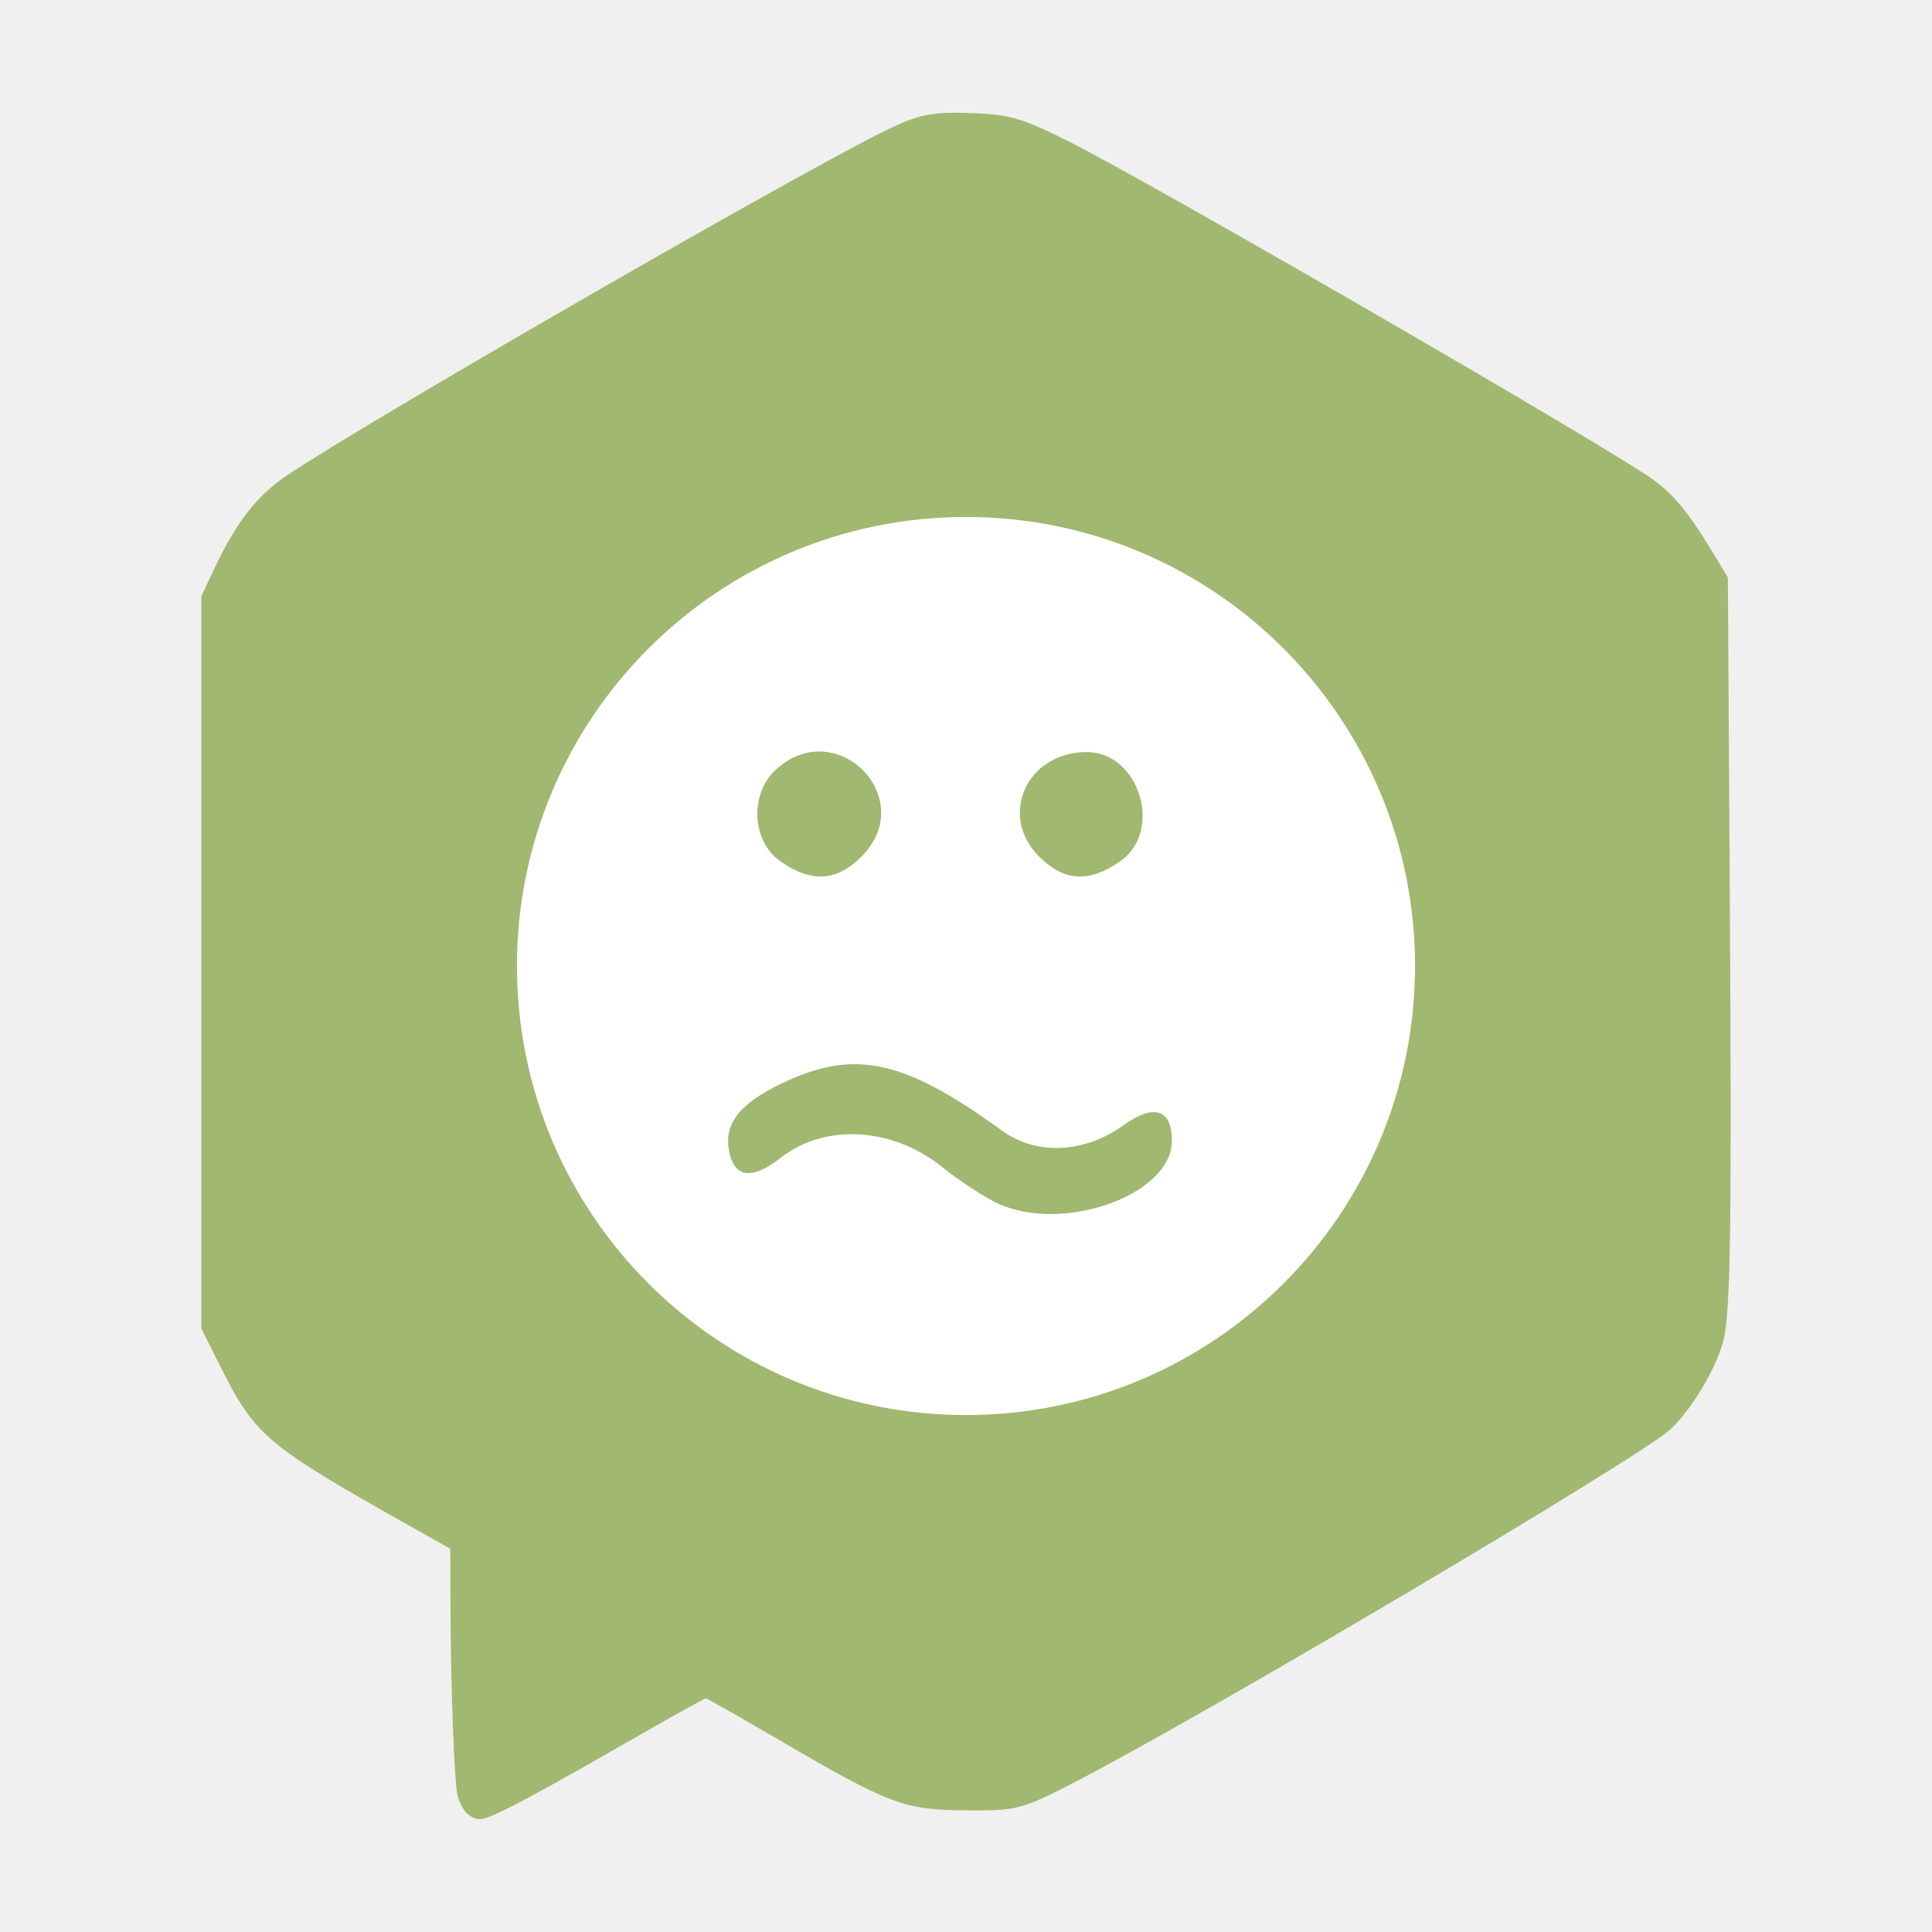
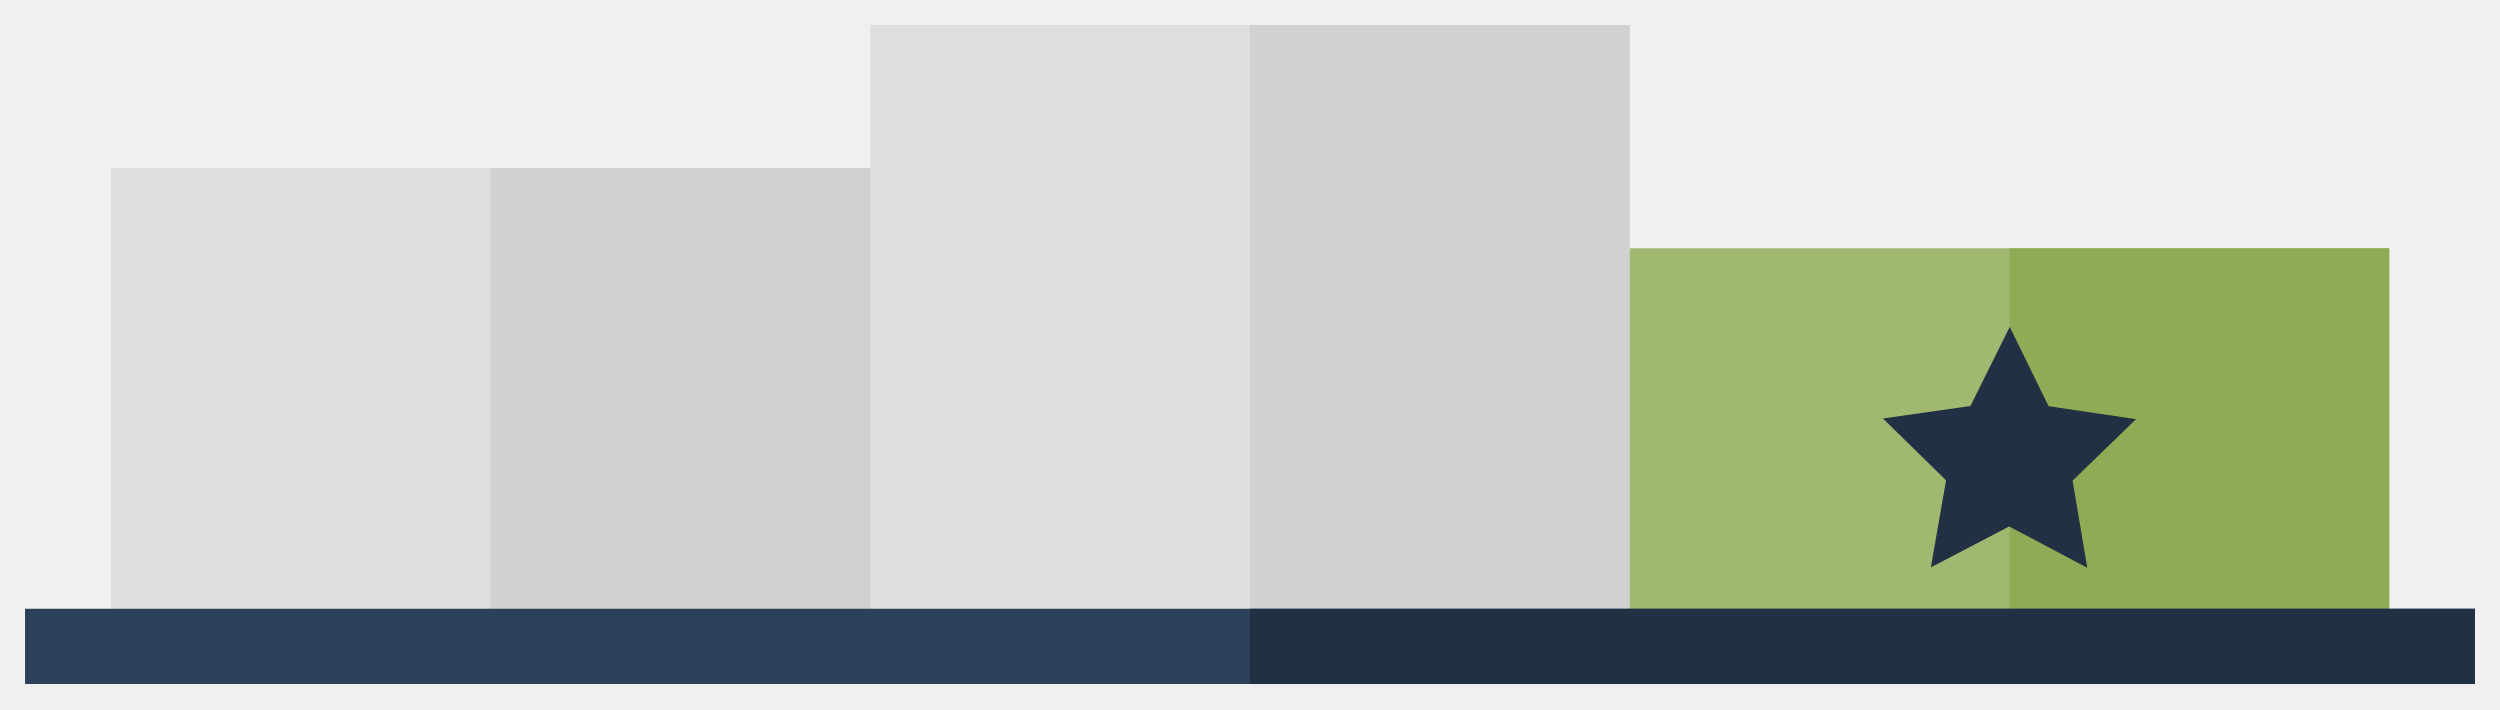
- <svg xmlns="http://www.w3.org/2000/svg" width="100" height="100" viewBox="0 0 100 100" id="svg4318" version="1.1">
-   <defs id="defs4320">
-     <pattern y="0" x="0" height="6" width="6" patternUnits="userSpaceOnUse" id="EMFhbasepattern" />
-   </defs>
-   <g id="layer1" transform="translate(0,-952.3622)">
-     <g id="g4225" transform="translate(79.07195,50.2155)">
-       <path id="path4311-0-72-1-5-7-2" d="m -54.919,995.994 c -0.174,-0.174 -0.385,-0.582 -0.469,-0.907 -0.171,-0.659 -0.357,-5.724 -0.368,-10 l -0.007,-2.777 -2.158,-1.215 c -7.429,-4.182 -7.939,-4.616 -9.805,-8.338 l -0.924,-1.844 0,-18.956 0,-18.956 0.67,-1.421 c 1.136,-2.409 2.211,-3.786 3.771,-4.833 4.142,-2.779 25.276,-14.969 30.689,-17.702 1.967,-0.993 2.615,-1.13 4.908,-1.039 1.798,0.071 2.505,0.282 4.801,1.431 3.956,1.98 25.357,14.33 29.847,17.223 1.358,0.875 2.177,1.815 3.516,4.036 l 0.811,1.345 0.1,16.588 c 0.104,17.245 0.04,21.518 -0.348,22.969 -0.376,1.408 -1.627,3.493 -2.714,4.523 -1.46,1.384 -23.89,14.671 -30.82,18.257 -2.73,1.413 -3.034,1.494 -5.505,1.475 -3.417,-0.026 -4.009,-0.249 -10.07,-3.791 -1.891,-1.105 -3.489,-2.01 -3.551,-2.01 -0.061,0 -2.066,1.121 -4.455,2.491 -4.965,2.848 -6.729,3.765 -7.242,3.765 -0.219,0 -0.485,-0.124 -0.676,-0.316 z" style="fill:#a1b870;fill-opacity:1" />
-       <circle r="23.242" cy="952.147" cx="-29.072" id="path5881-2-1-9" style="color:#000000;clip-rule:nonzero;display:inline;overflow:visible;visibility:visible;opacity:1;isolation:auto;mix-blend-mode:normal;color-interpolation:sRGB;color-interpolation-filters:linearRGB;solid-color:#000000;solid-opacity:1;fill:#ffffff;fill-opacity:1;fill-rule:nonzero;stroke:none;stroke-width:4;stroke-linecap:butt;stroke-linejoin:round;stroke-miterlimit:4;stroke-dasharray:none;stroke-dashoffset:0;stroke-opacity:1;color-rendering:auto;image-rendering:auto;shape-rendering:auto;text-rendering:auto;enable-background:accumulate" />
-       <g style="fill:#a1b870;fill-opacity:1" transform="matrix(0.5767957,0,0,0.5767957,-227.8391,455.3376)" id="g5752-0-1">
-         <path style="fill:#a1b870;fill-opacity:1" d="m 347.45,882.632 c -1.2,-0.556 -3.442,-2.025 -4.984,-3.265 -4.472,-3.597 -10.538,-3.939 -14.505,-0.819 -2.439,1.919 -4.018,1.81 -4.551,-0.315 -0.65,-2.589 0.696,-4.45 4.58,-6.331 6.546,-3.172 10.99,-2.235 19.824,4.181 3.092,2.246 7.341,2.076 10.865,-0.433 2.808,-1.999 4.403,-1.505 4.403,1.365 0,4.839 -9.747,8.341 -15.632,5.616 z" id="path5731-8-9" />
-         <path style="fill:#a1b870;fill-opacity:1" d="m 327.935,851.92 c -2.573,-1.802 -2.764,-6.072 -0.369,-8.239 5.451,-4.933 12.856,2.628 7.661,7.823 -2.252,2.252 -4.487,2.38 -7.291,0.416 z m 23.229,-0.416 c -3.692,-3.692 -1.096,-9.375 4.282,-9.375 4.709,0 6.884,7.077 3.009,9.791 -2.804,1.964 -5.039,1.837 -7.291,-0.416 z" id="path5705-8-9-3" />
-       </g>
-     </g>
+ <svg xmlns="http://www.w3.org/2000/svg" version="1.1" id="Layer_1" x="0px" y="0px" viewBox="0 0 499.066 141.546" xml:space="preserve" width="499.066" height="141.546">
+   <defs id="defs4292" />
+   <g id="g4260" transform="translate(-6.468277,-256.8008)" />
+   <g id="g4262" transform="translate(-6.468277,-256.8008)" />
+   <g id="g4264" transform="translate(-6.468277,-256.8008)" />
+   <g id="g4266" transform="translate(-6.468277,-256.8008)" />
+   <g id="g4268" transform="translate(-6.468277,-256.8008)" />
+   <g id="g4270" transform="translate(-6.468277,-256.8008)" />
+   <g id="g4272" transform="translate(-6.468277,-256.8008)" />
+   <g id="g4274" transform="translate(-6.468277,-256.8008)" />
+   <g id="g4276" transform="translate(-6.468277,-256.8008)" />
+   <g id="g4278" transform="translate(-6.468277,-256.8008)" />
+   <g id="g4280" transform="translate(-6.468277,-256.8008)" />
+   <g id="g4282" transform="translate(-6.468277,-256.8008)" />
+   <g id="g4284" transform="translate(-6.468277,-256.8008)" />
+   <g id="g4286" transform="translate(-6.468277,-256.8008)" />
+   <g id="g4288" transform="translate(-6.468277,-256.8008)" />
+   <g id="layer1" style="display:none" transform="translate(-6.468277,-256.8008)">
+     <rect x="180.195" y="261.801" style="fill:#3db39e;fill-opacity:1" width="151.613" height="124.036" id="rect4236" />
+     <rect x="256.001" y="261.801" style="fill:#38a390;fill-opacity:1" width="75.807" height="124.036" id="rect4238" />
+     <rect x="28.586" y="290.342" style="fill:#dedede;fill-opacity:1" width="151.613" height="95.494" id="rect4240" />
+     <rect x="104.388" y="290.342" style="fill:#c8c8c8;fill-opacity:0.594" width="75.807" height="95.494" id="rect4242" />
+     <rect x="331.808" y="306.366" style="fill:#dedede;fill-opacity:1" width="151.613" height="79.471" id="rect4244" />
+     <rect x="407.615" y="306.366" style="fill:#c8c8c8;fill-opacity:0.594" width="75.807" height="79.471" id="rect4246" />
+     <rect x="11.468" y="378.325" style="fill:#2d4059;fill-opacity:1" width="489.066" height="15.022" id="rect4248" />
+     <rect x="255.996" y="378.325" style="fill:#213042;fill-opacity:1" width="244.528" height="15.022" id="rect4250" />
+     <path style="opacity:1;fill:#213042;fill-opacity:1;stroke:none;stroke-width:2.4;stroke-linecap:round;stroke-linejoin:round;stroke-miterlimit:4;stroke-dasharray:none;stroke-dashoffset:0;stroke-opacity:1" id="path4381" d="m 265.791,279.135 -0.698,17.624 -13.564,-11.274 -16.977,4.782 6.531,-16.384 -9.794,-14.668 17.6,1.148 10.923,-13.848 4.347,17.093 16.545,6.11 z" transform="matrix(0.9787169,-0.2052149,0.2052149,0.9787169,-48.81927,111.8216)" />
+   </g>
+   <g transform="translate(-6.468277,-256.8008)" style="display:none" id="g4507">
+     <rect id="rect4509" height="124.036" width="151.613" style="fill:#dedede;fill-opacity:1" y="261.801" x="180.195" />
+     <rect id="rect4511" height="124.036" width="75.807" style="fill:#d1d1d1;fill-opacity:1" y="261.801" x="256.001" />
+     <rect id="rect4513" height="95.494" width="151.613" style="fill:#3db39e;fill-opacity:1" y="290.342" x="28.586" />
+     <rect id="rect4515" height="95.494" width="75.807" style="fill:#38a390;fill-opacity:1" y="290.342" x="104.388" />
+     <rect id="rect4517" height="79.471" width="151.613" style="fill:#dedede;fill-opacity:1" y="306.366" x="331.808" />
+     <rect id="rect4519" height="79.471" width="75.807" style="fill:#c8c8c8;fill-opacity:0.594" y="306.366" x="407.615" />
+     <rect id="rect4521" height="15.022" width="489.066" style="fill:#2d4059;fill-opacity:1" y="378.325" x="11.468" />
+     <rect id="rect4523" height="15.022" width="244.528" style="fill:#213042;fill-opacity:1" y="378.325" x="255.996" />
+     <path transform="matrix(0.9787169,-0.2052149,0.2052149,0.9787169,-200.4283,126.092)" d="m 265.791,279.135 -0.698,17.624 -13.564,-11.274 -16.977,4.782 6.531,-16.384 -9.794,-14.668 17.6,1.148 10.923,-13.848 4.347,17.093 16.545,6.11 z" id="path4525" style="opacity:1;fill:#213042;fill-opacity:1;stroke:none;stroke-width:2.4;stroke-linecap:round;stroke-linejoin:round;stroke-miterlimit:4;stroke-dasharray:none;stroke-dashoffset:0;stroke-opacity:1" />
+   </g>
+   <g id="g4527" style="display:none" transform="translate(-6.468277,-256.8008)">
+     <rect x="180.195" y="261.801" style="fill:#dedede;fill-opacity:1" width="151.613" height="124.036" id="rect4529" />
+     <rect x="256.001" y="261.801" style="fill:#d1d1d1;fill-opacity:1" width="75.807" height="124.036" id="rect4531" />
+     <rect x="28.586" y="290.342" style="fill:#dedede;fill-opacity:1" width="151.613" height="95.494" id="rect4533" />
+     <rect x="104.388" y="290.342" style="fill:#d1d1d1;fill-opacity:1" width="75.807" height="95.494" id="rect4535" />
+     <rect x="331.808" y="306.366" style="fill:#3db39e;fill-opacity:1" width="151.613" height="79.471" id="rect4537" />
+     <rect x="407.615" y="306.366" style="fill:#38a390;fill-opacity:1" width="75.807" height="79.471" id="rect4539" />
+     <rect x="11.468" y="378.325" style="fill:#2d4059;fill-opacity:1" width="489.066" height="15.022" id="rect4541" />
+     <rect x="255.996" y="378.325" style="fill:#213042;fill-opacity:1" width="244.528" height="15.022" id="rect4543" />
+     <path style="opacity:1;fill:#213042;fill-opacity:1;stroke:none;stroke-width:2.4;stroke-linecap:round;stroke-linejoin:round;stroke-miterlimit:4;stroke-dasharray:none;stroke-dashoffset:0;stroke-opacity:1" id="path4545" d="m 265.791,279.135 -0.698,17.624 -13.564,-11.274 -16.977,4.782 6.531,-16.384 -9.794,-14.668 17.6,1.148 10.923,-13.848 4.347,17.093 16.545,6.11 z" transform="matrix(0.9787169,-0.2052149,0.2052149,0.9787169,102.7938,134.104)" />
+   </g>
+   <g transform="translate(-6.468277,-256.8008)" style="display:none" id="g4567">
+     <rect id="rect4569" height="124.036" width="151.613" style="fill:#ffd460;fill-opacity:1" y="261.801" x="180.195" />
+     <rect id="rect4571" height="124.036" width="75.807" style="fill:#ffc834;fill-opacity:1" y="261.801" x="256.001" />
+     <rect id="rect4573" height="95.494" width="151.613" style="fill:#dedede;fill-opacity:1" y="290.342" x="28.586" />
+     <rect id="rect4575" height="95.494" width="75.807" style="fill:#c8c8c8;fill-opacity:0.594" y="290.342" x="104.388" />
+     <rect id="rect4577" height="79.471" width="151.613" style="fill:#dedede;fill-opacity:1" y="306.366" x="331.808" />
+     <rect id="rect4579" height="79.471" width="75.807" style="fill:#c8c8c8;fill-opacity:0.594" y="306.366" x="407.615" />
+     <rect id="rect4581" height="15.022" width="489.066" style="fill:#2d4059;fill-opacity:1" y="378.325" x="11.468" />
+     <rect id="rect4583" height="15.022" width="244.528" style="fill:#213042;fill-opacity:1" y="378.325" x="255.996" />
+     <path transform="matrix(0.9787169,-0.2052149,0.2052149,0.9787169,-48.81927,111.8216)" d="m 265.791,279.135 -0.698,17.624 -13.564,-11.274 -16.977,4.782 6.531,-16.384 -9.794,-14.668 17.6,1.148 10.923,-13.848 4.347,17.093 16.545,6.11 z" id="path4585" style="opacity:1;fill:#213042;fill-opacity:1;stroke:none;stroke-width:2.4;stroke-linecap:round;stroke-linejoin:round;stroke-miterlimit:4;stroke-dasharray:none;stroke-dashoffset:0;stroke-opacity:1" />
+   </g>
+   <g id="g4587" style="display:none" transform="translate(-6.468277,-256.8008)">
+     <rect x="180.195" y="261.801" style="fill:#dedede;fill-opacity:1" width="151.613" height="124.036" id="rect4589" />
+     <rect x="256.001" y="261.801" style="fill:#d1d1d1;fill-opacity:1" width="75.807" height="124.036" id="rect4591" />
+     <rect x="28.586" y="290.342" style="fill:#ffd460;fill-opacity:1" width="151.613" height="95.494" id="rect4593" />
+     <rect x="104.388" y="290.342" style="fill:#ffc834;fill-opacity:1" width="75.807" height="95.494" id="rect4595" />
+     <rect x="331.808" y="306.366" style="fill:#dedede;fill-opacity:1" width="151.613" height="79.471" id="rect4597" />
+     <rect x="407.615" y="306.366" style="fill:#c8c8c8;fill-opacity:0.594" width="75.807" height="79.471" id="rect4599" />
+     <rect x="11.468" y="378.325" style="fill:#2d4059;fill-opacity:1" width="489.066" height="15.022" id="rect4601" />
+     <rect x="255.996" y="378.325" style="fill:#213042;fill-opacity:1" width="244.528" height="15.022" id="rect4603" />
+     <path style="opacity:1;fill:#213042;fill-opacity:1;stroke:none;stroke-width:2.4;stroke-linecap:round;stroke-linejoin:round;stroke-miterlimit:4;stroke-dasharray:none;stroke-dashoffset:0;stroke-opacity:1" id="path4605" d="m 265.791,279.135 -0.698,17.624 -13.564,-11.274 -16.977,4.782 6.531,-16.384 -9.794,-14.668 17.6,1.148 10.923,-13.848 4.347,17.093 16.545,6.11 z" transform="matrix(0.9787169,-0.2052149,0.2052149,0.9787169,-200.4283,126.092)" />
+   </g>
+   <g transform="translate(-6.468277,-256.8008)" style="display:none" id="g4547">
+     <rect id="rect4549" height="124.036" width="151.613" style="fill:#dedede;fill-opacity:1" y="261.801" x="180.195" />
+     <rect id="rect4551" height="124.036" width="75.807" style="fill:#d1d1d1;fill-opacity:1" y="261.801" x="256.001" />
+     <rect id="rect4553" height="95.494" width="151.613" style="fill:#dedede;fill-opacity:1" y="290.342" x="28.586" />
+     <rect id="rect4555" height="95.494" width="75.807" style="fill:#d1d1d1;fill-opacity:1" y="290.342" x="104.388" />
+     <rect id="rect4557" height="79.471" width="151.613" style="fill:#ffd460;fill-opacity:1" y="306.366" x="331.808" />
+     <rect id="rect4559" height="79.471" width="75.807" style="fill:#ffc834;fill-opacity:1" y="306.366" x="407.615" />
+     <rect id="rect4561" height="15.022" width="489.066" style="fill:#2d4059;fill-opacity:1" y="378.325" x="11.468" />
+     <rect id="rect4563" height="15.022" width="244.528" style="fill:#213042;fill-opacity:1" y="378.325" x="255.996" />
+     <path transform="matrix(0.9787169,-0.2052149,0.2052149,0.9787169,102.7938,134.104)" d="m 265.791,279.135 -0.698,17.624 -13.564,-11.274 -16.977,4.782 6.531,-16.384 -9.794,-14.668 17.6,1.148 10.923,-13.848 4.347,17.093 16.545,6.11 z" id="path4565" style="opacity:1;fill:#213042;fill-opacity:1;stroke:none;stroke-width:2.4;stroke-linecap:round;stroke-linejoin:round;stroke-miterlimit:4;stroke-dasharray:none;stroke-dashoffset:0;stroke-opacity:1" />
+   </g>
+   <g id="g4687" style="display:none" transform="translate(-6.468277,-256.8008)">
+     <rect x="180.195" y="261.801" style="fill:#ec605f;fill-opacity:1" width="151.613" height="124.036" id="rect4689" />
+     <rect x="256.001" y="261.801" style="fill:#e94948;fill-opacity:1" width="75.807" height="124.036" id="rect4691" />
+     <rect x="28.586" y="290.342" style="fill:#dedede;fill-opacity:1" width="151.613" height="95.494" id="rect4693" />
+     <rect x="104.388" y="290.342" style="fill:#c8c8c8;fill-opacity:0.594" width="75.807" height="95.494" id="rect4695" />
+     <rect x="331.808" y="306.366" style="fill:#dedede;fill-opacity:1" width="151.613" height="79.471" id="rect4697" />
+     <rect x="407.615" y="306.366" style="fill:#c8c8c8;fill-opacity:0.594" width="75.807" height="79.471" id="rect4699" />
+     <rect x="11.468" y="378.325" style="fill:#2d4059;fill-opacity:1" width="489.066" height="15.022" id="rect4701" />
+     <rect x="255.996" y="378.325" style="fill:#213042;fill-opacity:1" width="244.528" height="15.022" id="rect4703" />
+     <path style="opacity:1;fill:#213042;fill-opacity:1;stroke:none;stroke-width:2.4;stroke-linecap:round;stroke-linejoin:round;stroke-miterlimit:4;stroke-dasharray:none;stroke-dashoffset:0;stroke-opacity:1" id="path4705" d="m 265.791,279.135 -0.698,17.624 -13.564,-11.274 -16.977,4.782 6.531,-16.384 -9.794,-14.668 17.6,1.148 10.923,-13.848 4.347,17.093 16.545,6.11 z" transform="matrix(0.9787169,-0.2052149,0.2052149,0.9787169,-48.81927,111.8216)" />
+   </g>
+   <g transform="translate(-6.468277,-256.8008)" style="display:none" id="g4647">
+     <rect id="rect4649" height="124.036" width="151.613" style="fill:#dedede;fill-opacity:1" y="261.801" x="180.195" />
+     <rect id="rect4651" height="124.036" width="75.807" style="fill:#d1d1d1;fill-opacity:1" y="261.801" x="256.001" />
+     <rect id="rect4653" height="95.494" width="151.613" style="fill:#ec605f;fill-opacity:1" y="290.342" x="28.586" />
+     <rect id="rect4655" height="95.494" width="75.807" style="fill:#e94948;fill-opacity:1" y="290.342" x="104.388" />
+     <rect id="rect4657" height="79.471" width="151.613" style="fill:#dedede;fill-opacity:1" y="306.366" x="331.808" />
+     <rect id="rect4659" height="79.471" width="75.807" style="fill:#c8c8c8;fill-opacity:0.594" y="306.366" x="407.615" />
+     <rect id="rect4661" height="15.022" width="489.066" style="fill:#2d4059;fill-opacity:1" y="378.325" x="11.468" />
+     <rect id="rect4663" height="15.022" width="244.528" style="fill:#213042;fill-opacity:1" y="378.325" x="255.996" />
+     <path transform="matrix(0.9787169,-0.2052149,0.2052149,0.9787169,-200.4283,126.092)" d="m 265.791,279.135 -0.698,17.624 -13.564,-11.274 -16.977,4.782 6.531,-16.384 -9.794,-14.668 17.6,1.148 10.923,-13.848 4.347,17.093 16.545,6.11 z" id="path4665" style="opacity:1;fill:#213042;fill-opacity:1;stroke:none;stroke-width:2.4;stroke-linecap:round;stroke-linejoin:round;stroke-miterlimit:4;stroke-dasharray:none;stroke-dashoffset:0;stroke-opacity:1" />
+   </g>
+   <g id="g4607" style="display:none" transform="translate(-6.468277,-256.8008)">
+     <rect x="180.195" y="261.801" style="fill:#dedede;fill-opacity:1" width="151.613" height="124.036" id="rect4609" />
+     <rect x="256.001" y="261.801" style="fill:#d1d1d1;fill-opacity:1" width="75.807" height="124.036" id="rect4611" />
+     <rect x="28.586" y="290.342" style="fill:#dedede;fill-opacity:1" width="151.613" height="95.494" id="rect4613" />
+     <rect x="104.388" y="290.342" style="fill:#d1d1d1;fill-opacity:1" width="75.807" height="95.494" id="rect4615" />
+     <rect x="331.808" y="306.366" style="fill:#ec605f;fill-opacity:1" width="151.613" height="79.471" id="rect4617" />
+     <rect x="407.615" y="306.366" style="fill:#e94948;fill-opacity:1" width="75.807" height="79.471" id="rect4619" />
+     <rect x="11.468" y="378.325" style="fill:#2d4059;fill-opacity:1" width="489.066" height="15.022" id="rect4621" />
+     <rect x="255.996" y="378.325" style="fill:#213042;fill-opacity:1" width="244.528" height="15.022" id="rect4623" />
+     <path style="opacity:1;fill:#213042;fill-opacity:1;stroke:none;stroke-width:2.4;stroke-linecap:round;stroke-linejoin:round;stroke-miterlimit:4;stroke-dasharray:none;stroke-dashoffset:0;stroke-opacity:1" id="path4625" d="m 265.791,279.135 -0.698,17.624 -13.564,-11.274 -16.977,4.782 6.531,-16.384 -9.794,-14.668 17.6,1.148 10.923,-13.848 4.347,17.093 16.545,6.11 z" transform="matrix(0.9787169,-0.2052149,0.2052149,0.9787169,102.7938,134.104)" />
+   </g>
+   <g transform="translate(-6.468277,-256.8008)" style="display:none" id="g4707">
+     <rect id="rect4709" height="124.036" width="151.613" style="fill:#a1b870;fill-opacity:1" y="261.801" x="180.195" />
+     <rect id="rect4711" height="124.036" width="75.807" style="fill:#8fab55;fill-opacity:1" y="261.801" x="256.001" />
+     <rect id="rect4713" height="95.494" width="151.613" style="fill:#dedede;fill-opacity:1" y="290.342" x="28.586" />
+     <rect id="rect4715" height="95.494" width="75.807" style="fill:#c8c8c8;fill-opacity:0.594" y="290.342" x="104.388" />
+     <rect id="rect4717" height="79.471" width="151.613" style="fill:#dedede;fill-opacity:1" y="306.366" x="331.808" />
+     <rect id="rect4719" height="79.471" width="75.807" style="fill:#c8c8c8;fill-opacity:0.594" y="306.366" x="407.615" />
+     <rect id="rect4721" height="15.022" width="489.066" style="fill:#2d4059;fill-opacity:1" y="378.325" x="11.468" />
+     <rect id="rect4723" height="15.022" width="244.528" style="fill:#213042;fill-opacity:1" y="378.325" x="255.996" />
+     <path transform="matrix(0.9787169,-0.2052149,0.2052149,0.9787169,-48.81927,111.8216)" d="m 265.791,279.135 -0.698,17.624 -13.564,-11.274 -16.977,4.782 6.531,-16.384 -9.794,-14.668 17.6,1.148 10.923,-13.848 4.347,17.093 16.545,6.11 z" id="path4725" style="opacity:1;fill:#213042;fill-opacity:1;stroke:none;stroke-width:2.4;stroke-linecap:round;stroke-linejoin:round;stroke-miterlimit:4;stroke-dasharray:none;stroke-dashoffset:0;stroke-opacity:1" />
+   </g>
+   <g id="g4667" style="display:none" transform="translate(-6.468277,-256.8008)">
+     <rect x="180.195" y="261.801" style="fill:#dedede;fill-opacity:1" width="151.613" height="124.036" id="rect4669" />
+     <rect x="256.001" y="261.801" style="fill:#d1d1d1;fill-opacity:1" width="75.807" height="124.036" id="rect4671" />
+     <rect x="28.586" y="290.342" style="fill:#a1b870;fill-opacity:1" width="151.613" height="95.494" id="rect4673" />
+     <rect x="104.388" y="290.342" style="fill:#8fab55;fill-opacity:1" width="75.807" height="95.494" id="rect4675" />
+     <rect x="331.808" y="306.366" style="fill:#dedede;fill-opacity:1" width="151.613" height="79.471" id="rect4677" />
+     <rect x="407.615" y="306.366" style="fill:#c8c8c8;fill-opacity:0.594" width="75.807" height="79.471" id="rect4679" />
+     <rect x="11.468" y="378.325" style="fill:#2d4059;fill-opacity:1" width="489.066" height="15.022" id="rect4681" />
+     <rect x="255.996" y="378.325" style="fill:#213042;fill-opacity:1" width="244.528" height="15.022" id="rect4683" />
+     <path style="opacity:1;fill:#213042;fill-opacity:1;stroke:none;stroke-width:2.4;stroke-linecap:round;stroke-linejoin:round;stroke-miterlimit:4;stroke-dasharray:none;stroke-dashoffset:0;stroke-opacity:1" id="path4685" d="m 265.791,279.135 -0.698,17.624 -13.564,-11.274 -16.977,4.782 6.531,-16.384 -9.794,-14.668 17.6,1.148 10.923,-13.848 4.347,17.093 16.545,6.11 z" transform="matrix(0.9787169,-0.2052149,0.2052149,0.9787169,-200.4283,126.092)" />
+   </g>
+   <g transform="translate(-6.468277,-256.8008)" style="display:inline" id="g4627">
+     <rect id="rect4629" height="124.036" width="151.613" style="fill:#dedede;fill-opacity:1" y="261.801" x="180.195" />
+     <rect id="rect4631" height="124.036" width="75.807" style="fill:#d1d1d1;fill-opacity:1" y="261.801" x="256.001" />
+     <rect id="rect4633" height="95.494" width="151.613" style="fill:#dedede;fill-opacity:1" y="290.342" x="28.586" />
+     <rect id="rect4635" height="95.494" width="75.807" style="fill:#d1d1d1;fill-opacity:1" y="290.342" x="104.388" />
+     <rect id="rect4637" height="79.471" width="151.613" style="fill:#a1b870;fill-opacity:1" y="306.366" x="331.808" />
+     <rect id="rect4639" height="79.471" width="75.807" style="fill:#8fab55;fill-opacity:1" y="306.366" x="407.615" />
+     <rect id="rect4641" height="15.022" width="489.066" style="fill:#2d4059;fill-opacity:1" y="378.325" x="11.468" />
+     <rect id="rect4643" height="15.022" width="244.528" style="fill:#213042;fill-opacity:1" y="378.325" x="255.996" />
+     <path transform="matrix(0.9787169,-0.2052149,0.2052149,0.9787169,102.7938,134.104)" d="m 265.791,279.135 -0.698,17.624 -13.564,-11.274 -16.977,4.782 6.531,-16.384 -9.794,-14.668 17.6,1.148 10.923,-13.848 4.347,17.093 16.545,6.11 z" id="path4645" style="opacity:1;fill:#213042;fill-opacity:1;stroke:none;stroke-width:2.4;stroke-linecap:round;stroke-linejoin:round;stroke-miterlimit:4;stroke-dasharray:none;stroke-dashoffset:0;stroke-opacity:1" />
+   </g>
+   <g id="layer2" style="display:none" transform="translate(-11.46828,-49.17894)">
+     <circle style="display:inline;opacity:1;fill:#213042;fill-opacity:1;stroke:none;stroke-width:2.4;stroke-linecap:round;stroke-linejoin:round;stroke-miterlimit:4;stroke-dasharray:none;stroke-dashoffset:0;stroke-opacity:1" id="path4345" cx="118.429" cy="-28.411" r="20.717" />
+     <circle style="display:inline;opacity:1;fill:#3db39e;fill-opacity:1;stroke:none;stroke-width:2.4;stroke-linecap:round;stroke-linejoin:round;stroke-miterlimit:4;stroke-dasharray:none;stroke-dashoffset:0;stroke-opacity:1" id="path4345-6" cx="223.983" cy="-28.411" r="20.717" />
+     <circle style="display:inline;opacity:1;fill:#ffd460;fill-opacity:1;stroke:none;stroke-width:2.4;stroke-linecap:round;stroke-linejoin:round;stroke-miterlimit:4;stroke-dasharray:none;stroke-dashoffset:0;stroke-opacity:1" id="path4345-6-9" cx="276.76" cy="-28.411" r="20.717" />
+     <circle style="display:inline;opacity:1;fill:#a1b870;fill-opacity:1;stroke:none;stroke-width:2.4;stroke-linecap:round;stroke-linejoin:round;stroke-miterlimit:4;stroke-dasharray:none;stroke-dashoffset:0;stroke-opacity:1" id="path4345-69" cx="329.537" cy="-28.411" r="20.717" />
+     <circle style="display:inline;opacity:1;fill:#ec605f;fill-opacity:1;stroke:none;stroke-width:2.4;stroke-linecap:round;stroke-linejoin:round;stroke-miterlimit:4;stroke-dasharray:none;stroke-dashoffset:0;stroke-opacity:1" id="path4345-6-99" cx="382.313" cy="-28.411" r="20.717" />
+     <circle style="display:inline;opacity:1;fill:#2d4059;fill-opacity:1;stroke:none;stroke-width:2.4;stroke-linecap:round;stroke-linejoin:round;stroke-miterlimit:4;stroke-dasharray:none;stroke-dashoffset:0;stroke-opacity:1" id="path4345-6-99-9" cx="171.206" cy="-28.411" r="20.717" />
  </g>
</svg>
